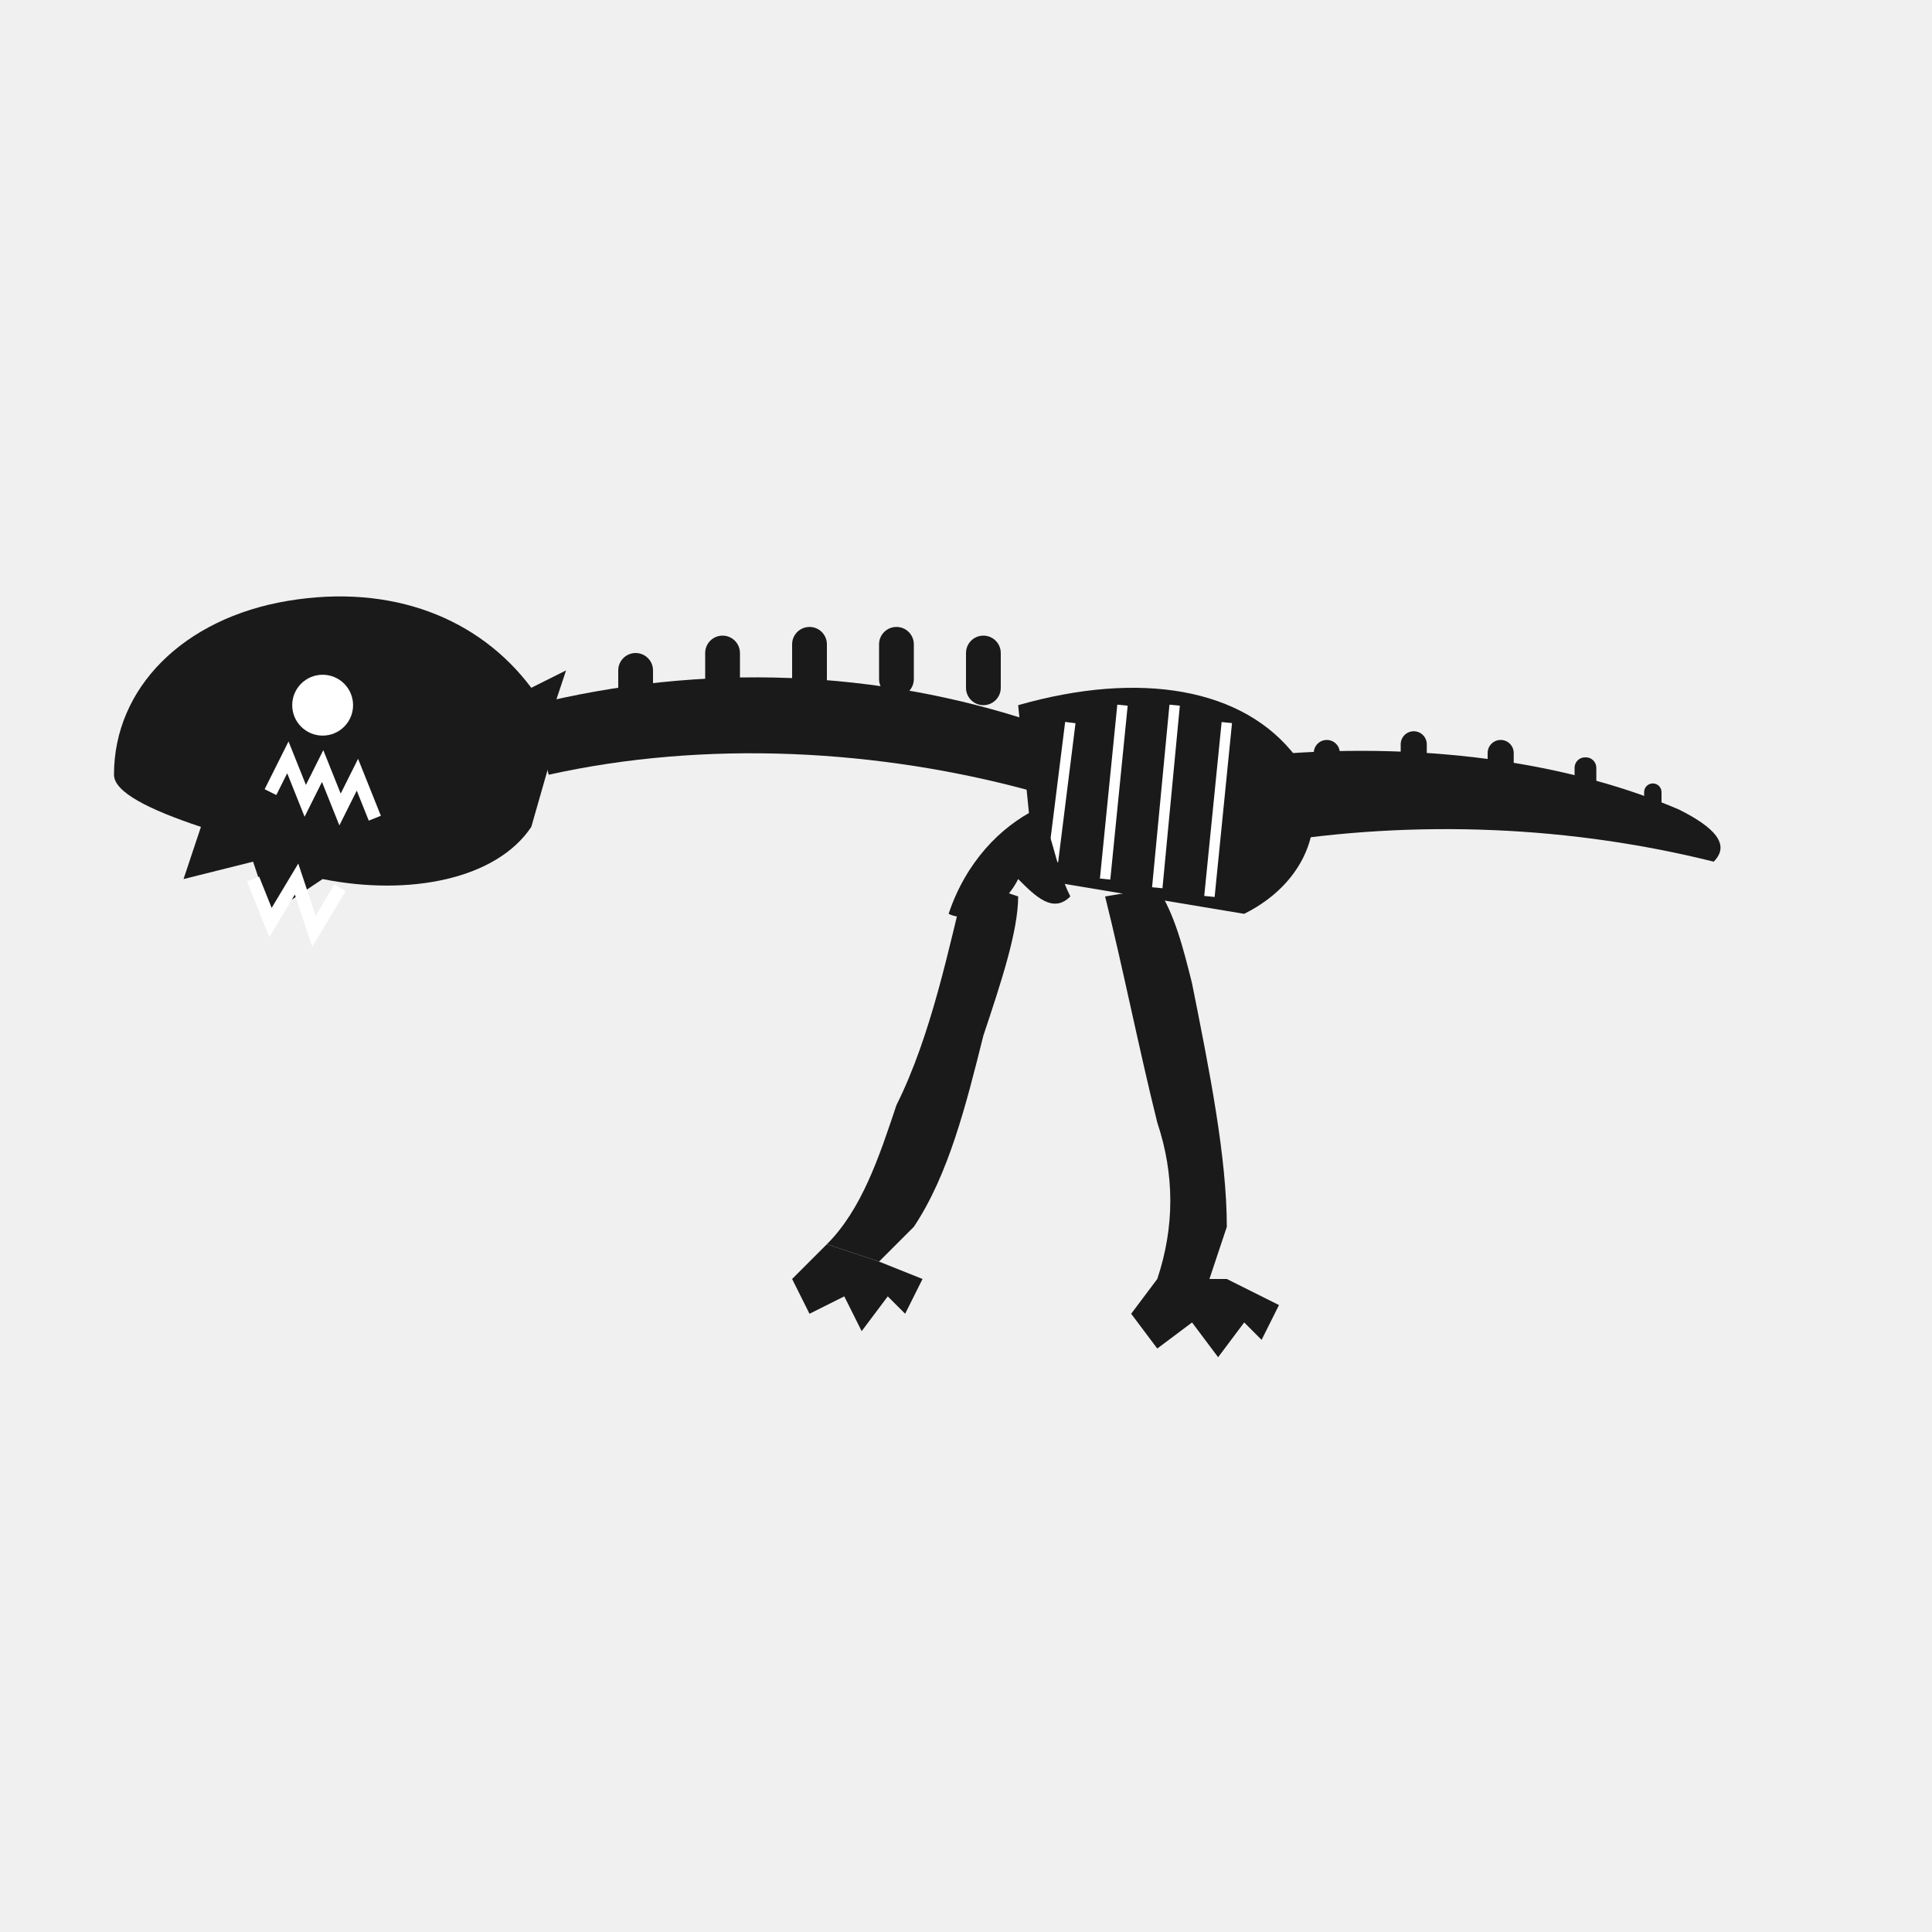
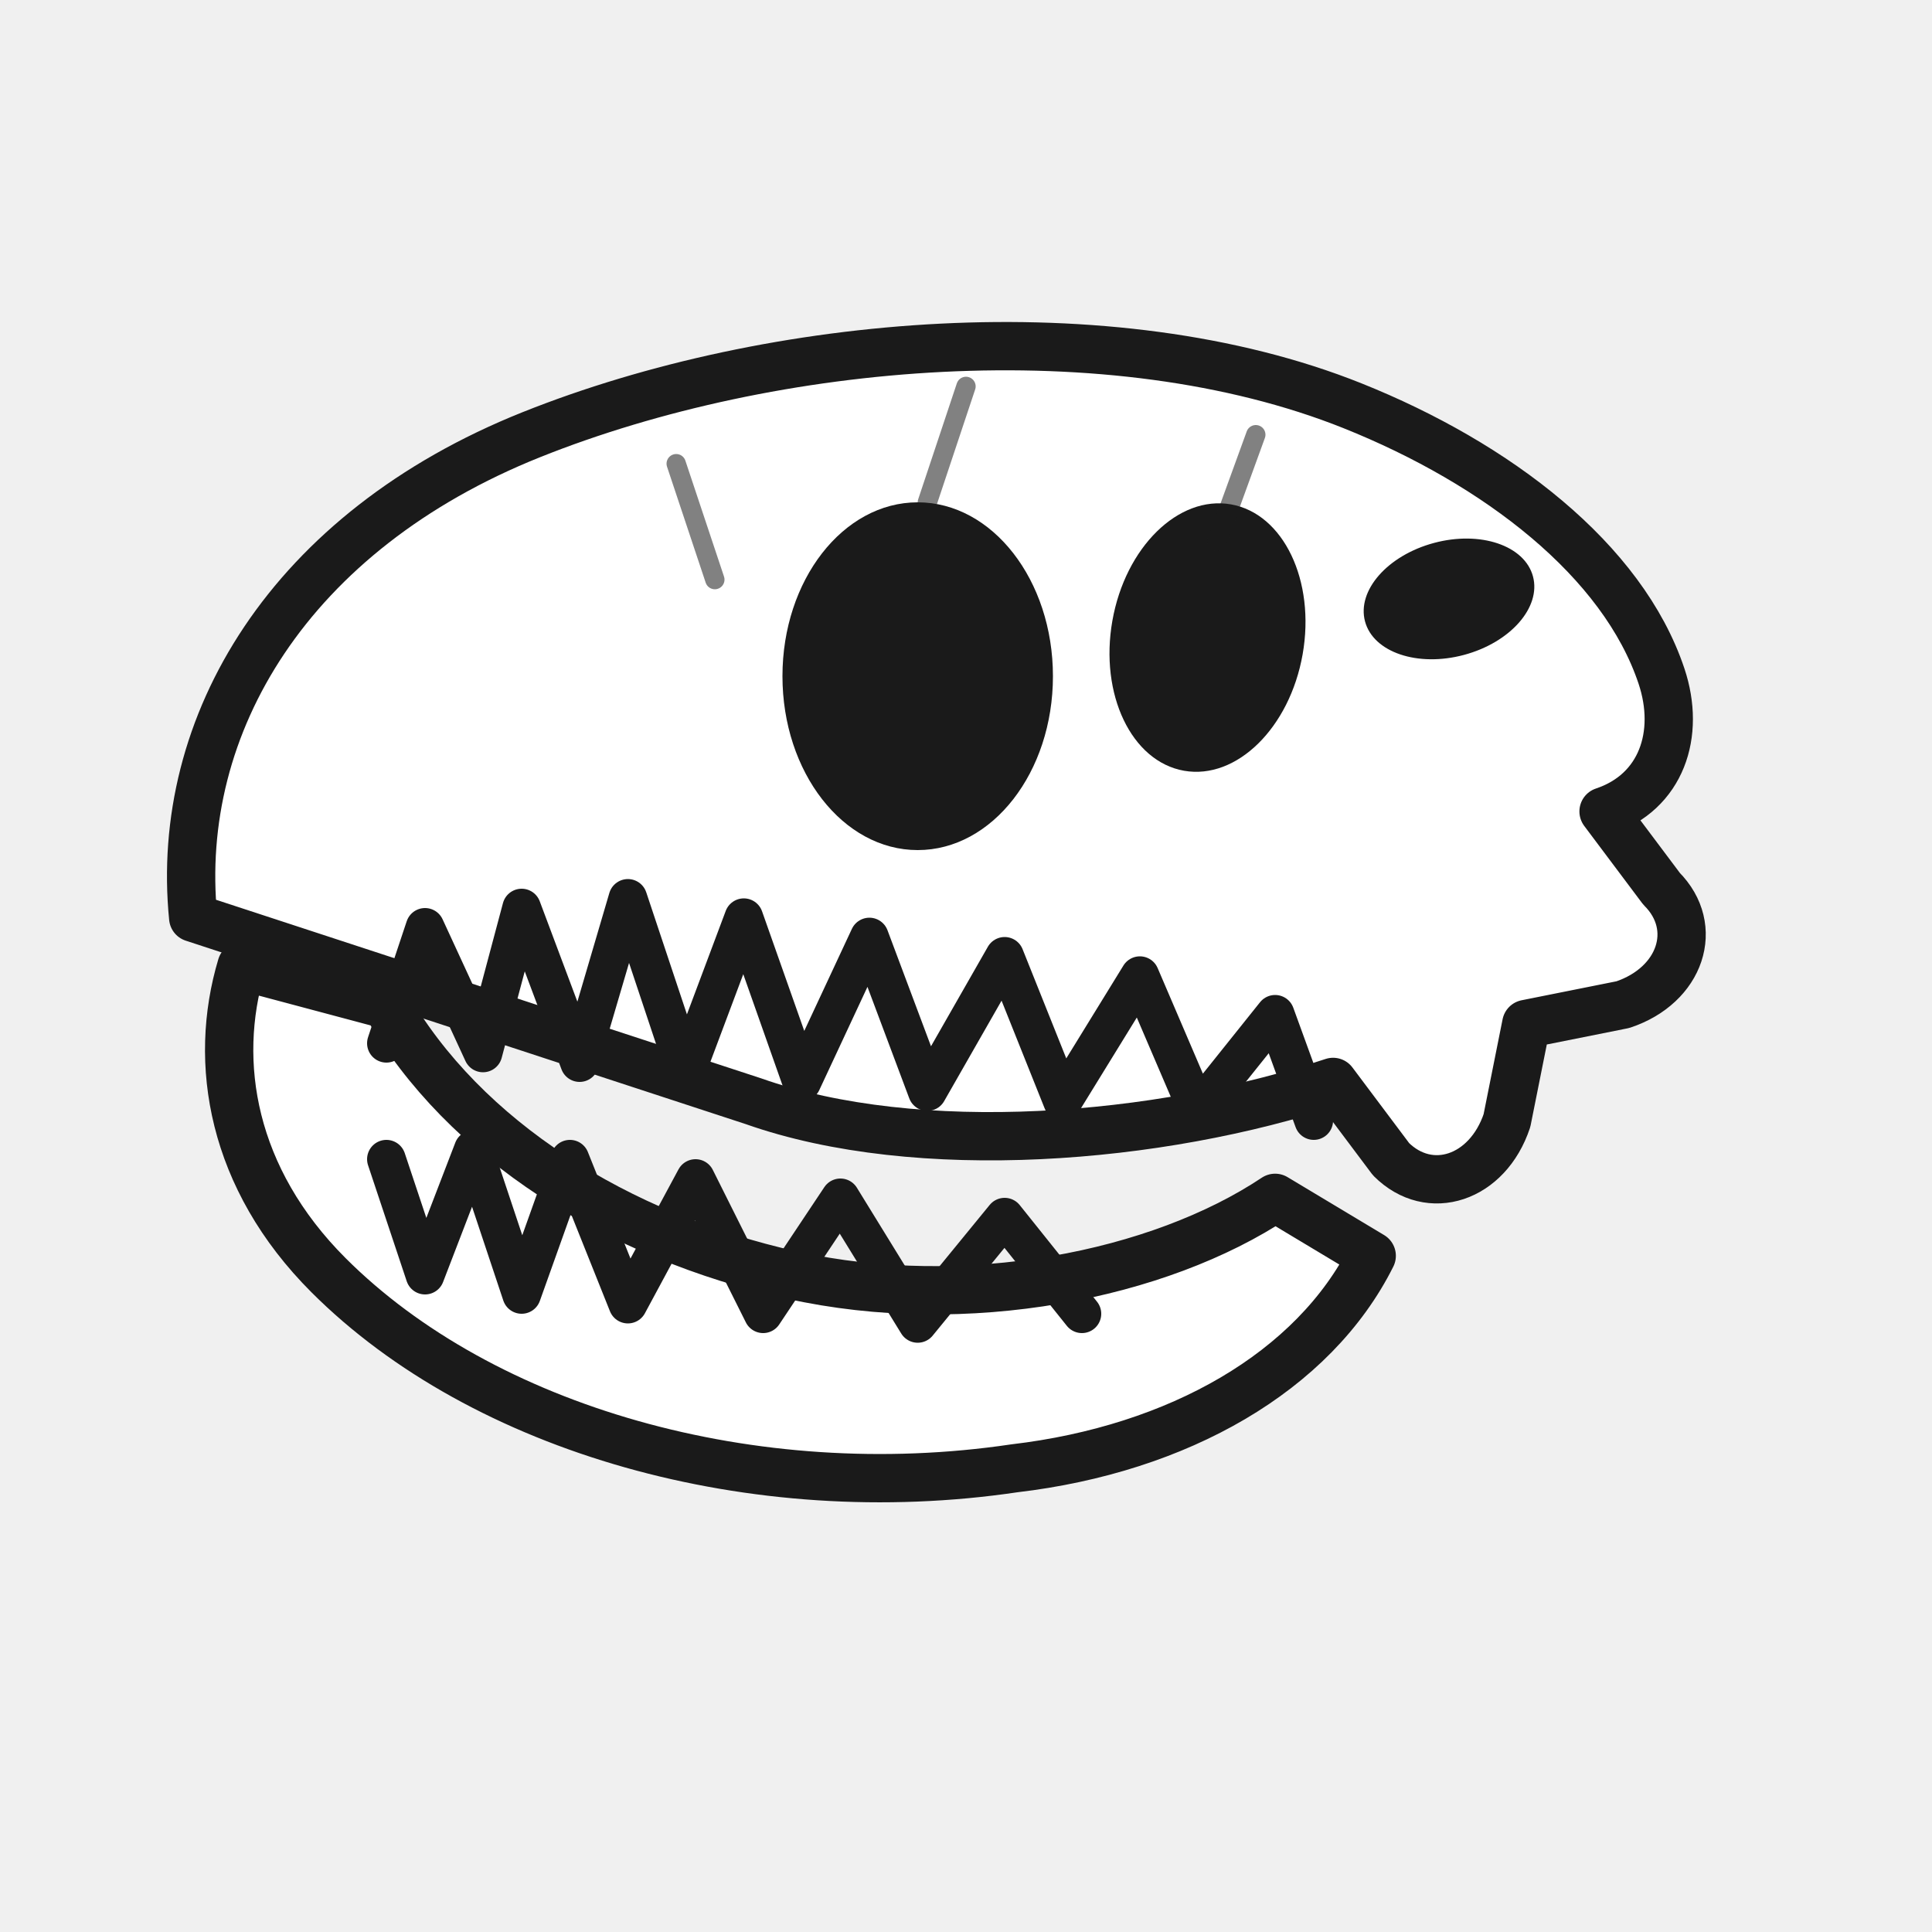
<svg xmlns="http://www.w3.org/2000/svg" viewBox="0 0 200 200">
-   <g fill="#1a1a1a" transform="translate(10,55) scale(0.9)">
-     <path d="M2,28 C2,18 10,10 22,8 C34,6 44,10 50,18 L54,16 L52,22 L56,24 L52,27 L50,34 C46,40 36,42 26,40 L20,44 L18,38 L10,40 L12,34 C6,32 2,30 2,28 Z" />
-     <circle cx="26" cy="20" r="3.5" fill="#ffffff" />
-     <path d="M20,30 L22,26 L24,31 L26,27 L28,32 L30,28 L32,33" stroke="#ffffff" stroke-width="1.5" fill="none" />
-     <path d="M18,40 L20,45 L23,40 L25,46 L28,41" stroke="#ffffff" stroke-width="1.5" fill="none" />
-     <path d="M50,20 C70,15 90,16 108,22 L108,30 C90,25 70,24 52,28 Z" />
-     <g>
-       <rect x="60" y="14" width="4" height="8" rx="2" />
-       <rect x="70" y="12" width="4" height="8" rx="2" />
-       <rect x="80" y="11" width="4" height="8" rx="2" />
-       <rect x="90" y="11" width="4" height="8" rx="2" />
-       <rect x="100" y="12" width="4" height="8" rx="2" />
-     </g>
-     <path d="M106,20 C120,16 132,18 138,26 C142,32 140,40 132,44 L108,40 Z" />
-     <g stroke="#ffffff" stroke-width="1.2" fill="none">
-       <path d="M112,22 L110,38" />
-       <path d="M118,20 L116,40" />
-       <path d="M124,20 L122,41" />
-       <path d="M130,22 L128,42" />
-     </g>
-     <path d="M132,26 C150,24 168,26 182,32 C186,34 188,36 186,38 C170,34 152,33 134,36 Z" />
-     <g>
-       <rect x="140" y="24" width="3" height="6" rx="1.5" />
-       <rect x="150" y="23" width="3" height="6" rx="1.5" />
-       <rect x="160" y="24" width="3" height="6" rx="1.5" />
-       <rect x="170" y="26" width="2.5" height="5" rx="1.2" />
-       <rect x="178" y="29" width="2" height="4" rx="1" />
-     </g>
-     <path d="M108,32 C104,34 100,38 98,44 C100,45 104,44 106,40 C108,42 110,44 112,42 C110,38 110,34 108,32 Z" />
-     <path d="M100,40 C98,48 96,58 92,66 C90,72 88,78 84,82 L90,84 L94,80 C98,74 100,66 102,58 C104,52 106,46 106,42 Z" />
-     <path d="M84,82 L80,86 L82,90 L86,88 L88,92 L91,88 L93,90 L95,86 L90,84 Z" />
-     <path d="M116,42 C118,50 120,60 122,68 C124,74 124,80 122,86 L128,86 L130,80 C130,72 128,62 126,52 C125,48 124,44 122,41 Z" />
-     <path d="M122,86 L119,90 L122,94 L126,91 L129,95 L132,91 L134,93 L136,89 L130,86 Z" />
+   <g fill="none" stroke="#1a1a1a" stroke-width="5" stroke-linejoin="round" stroke-linecap="round">
+     <path d="       M20,95       C18,75 30,55 55,45       C80,35 115,32 140,42       C155,48 168,58 172,70       C174,76 172,82 166,84       L172,92       C176,96 174,102 168,104       L158,106       L156,116       C154,122 148,124 144,120       L138,112       C120,118 95,120 78,114       Z" fill="#ffffff" />
+     <path d="       M25,100       C22,110 24,122 34,132       C50,148 78,156 105,152       C122,150 136,142 142,130       L132,124       C120,132 100,136 82,132       C64,128 48,118 40,104       Z" fill="#ffffff" />
+     <ellipse cx="95" cy="70" rx="14" ry="18" fill="#1a1a1a" stroke="none" />
+     <ellipse cx="150" cy="62" rx="9" ry="6" fill="#1a1a1a" stroke="none" transform="rotate(-15 150 62)" />
+     <ellipse cx="125" cy="66" rx="10" ry="14" fill="#1a1a1a" stroke="none" transform="rotate(10 125 66)" />
+     <path d="M40,108 L44,96 L50,109 L54,94 L60,110 L65,93 L71,111 L77,95 L83,112 L90,97 L96,113 L104,99 L110,114 L118,101 L124,115 L132,105 L136,116" stroke-width="4" />
+     <path d="M40,120 L44,132 L49,119 L54,134 L59,120 L65,135 L72,122 L79,136 L87,124 L95,137 L104,126 L112,136" stroke-width="4" />
+     <path d="M70,48 L74,60 M100,40 L96,52 M130,45 L126,56" stroke-width="2" opacity="0.55" />
  </g>
</svg>
